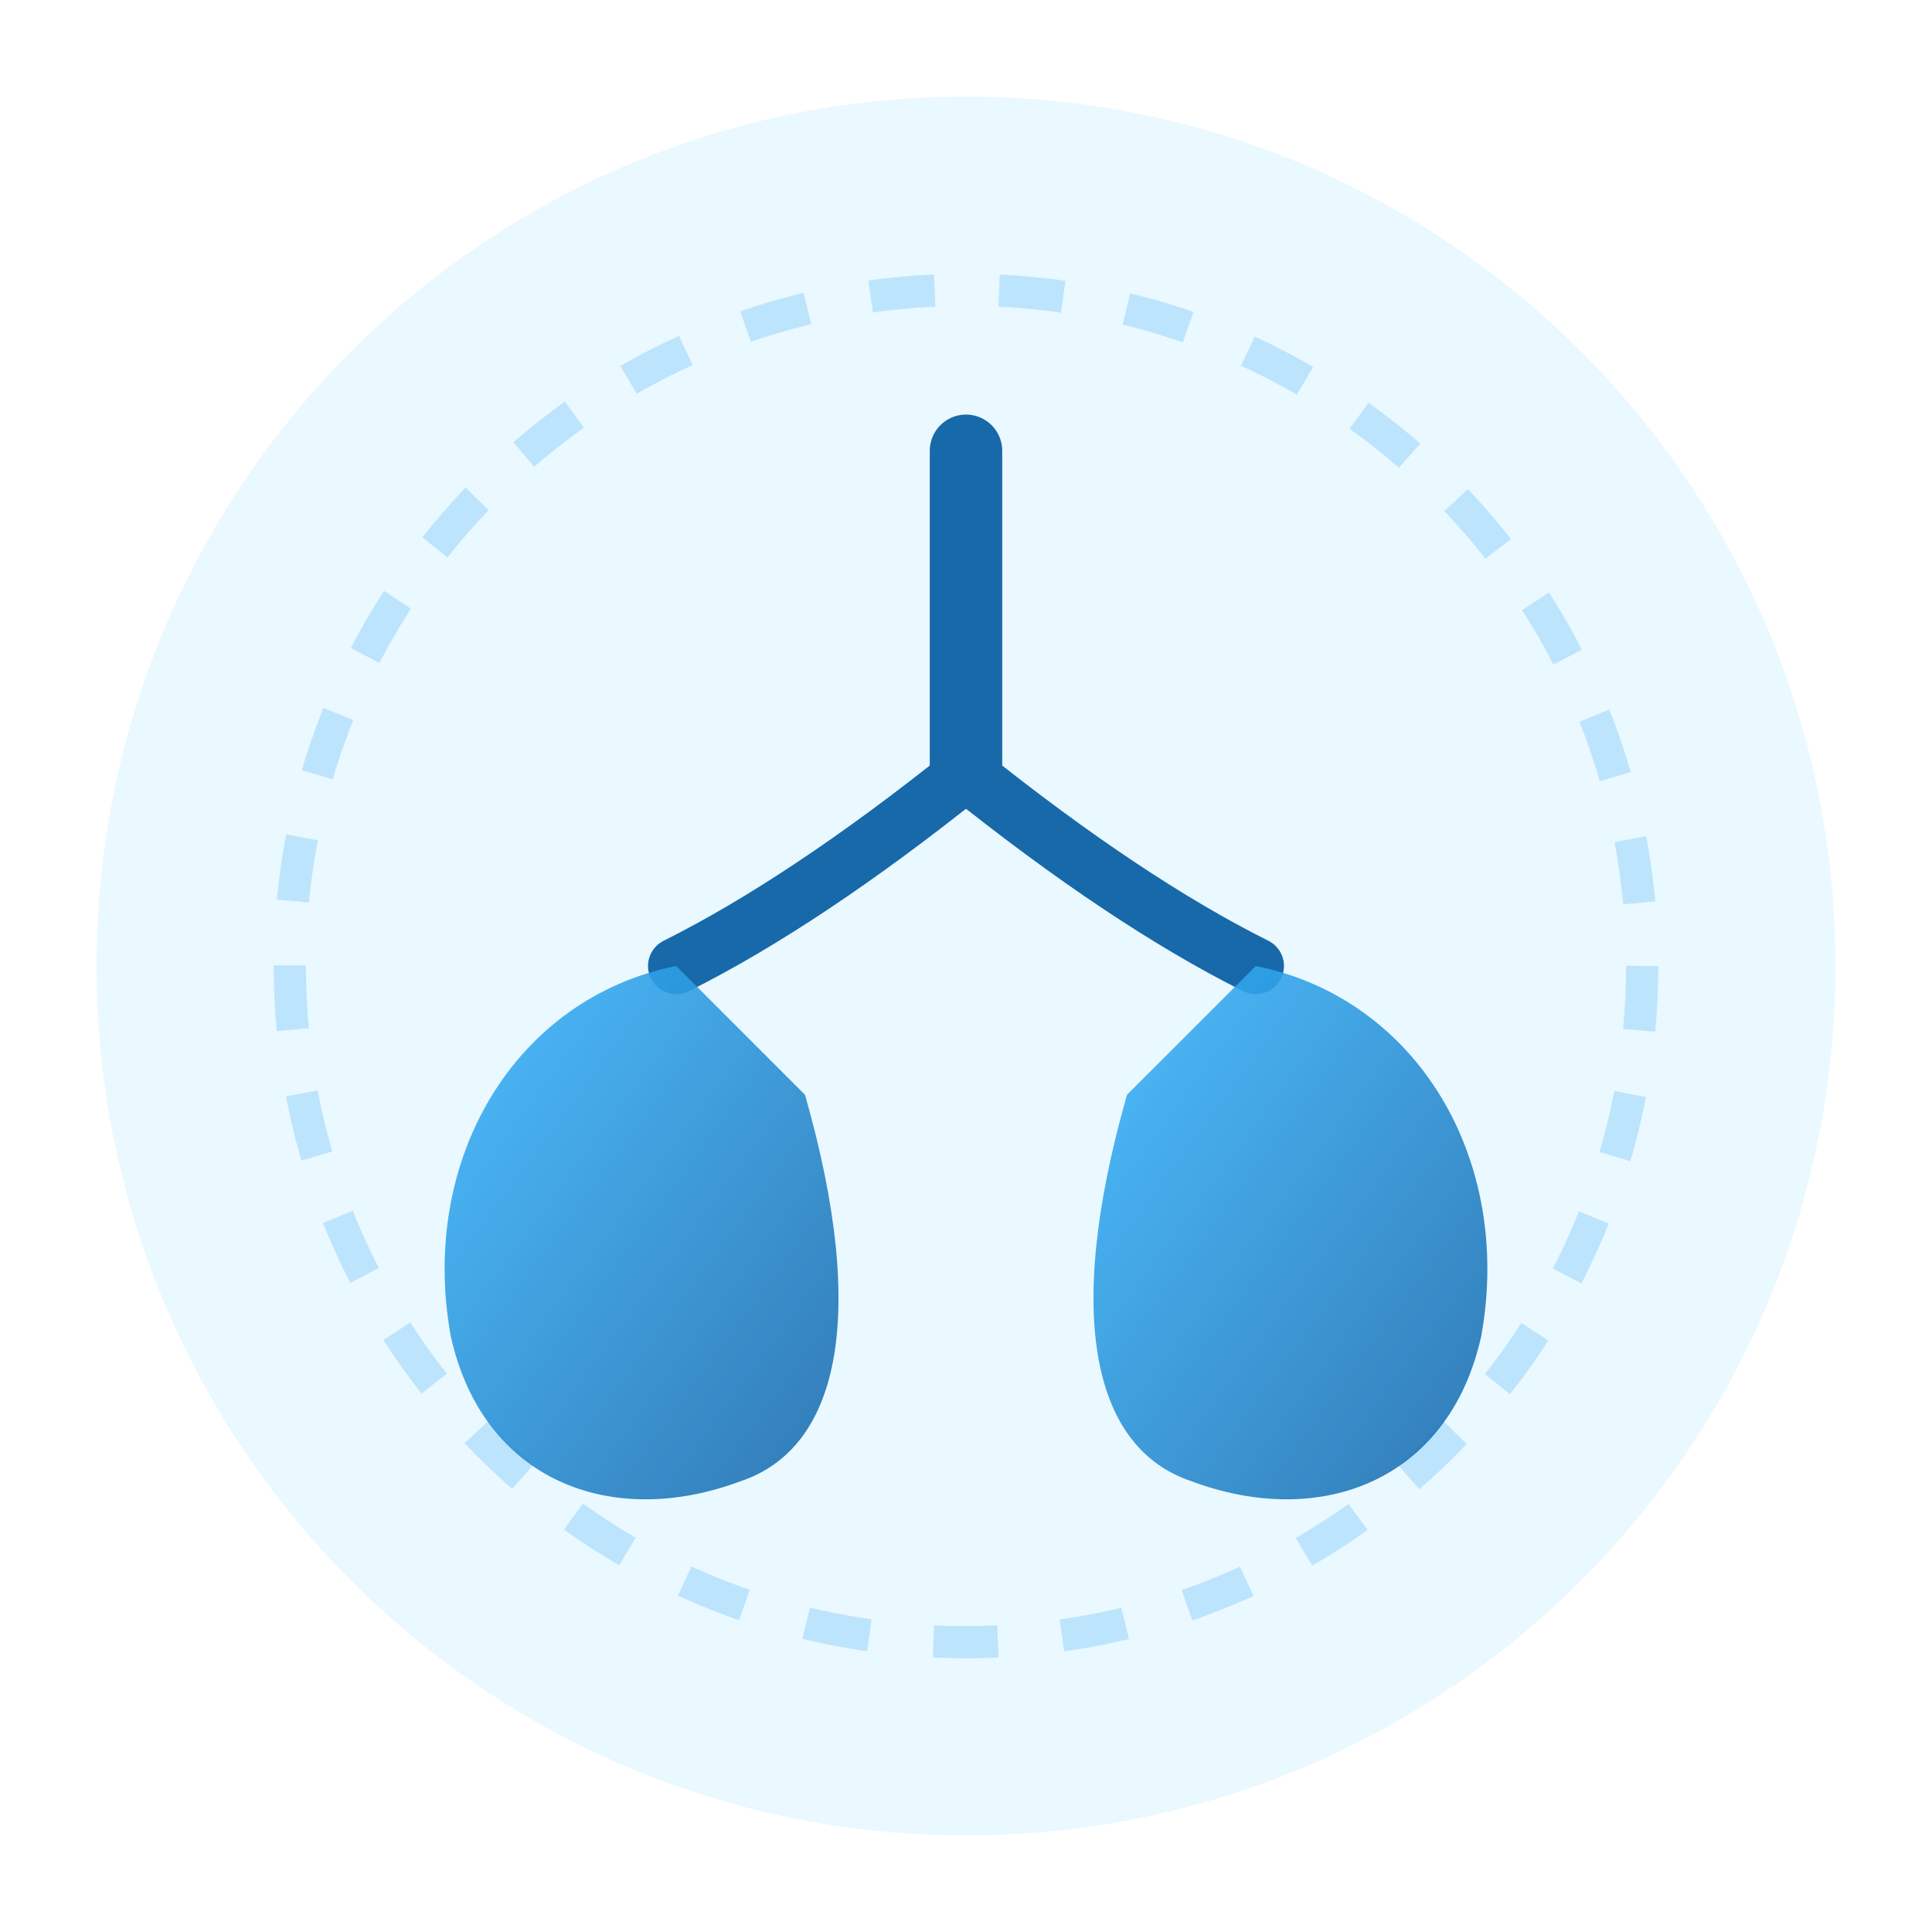
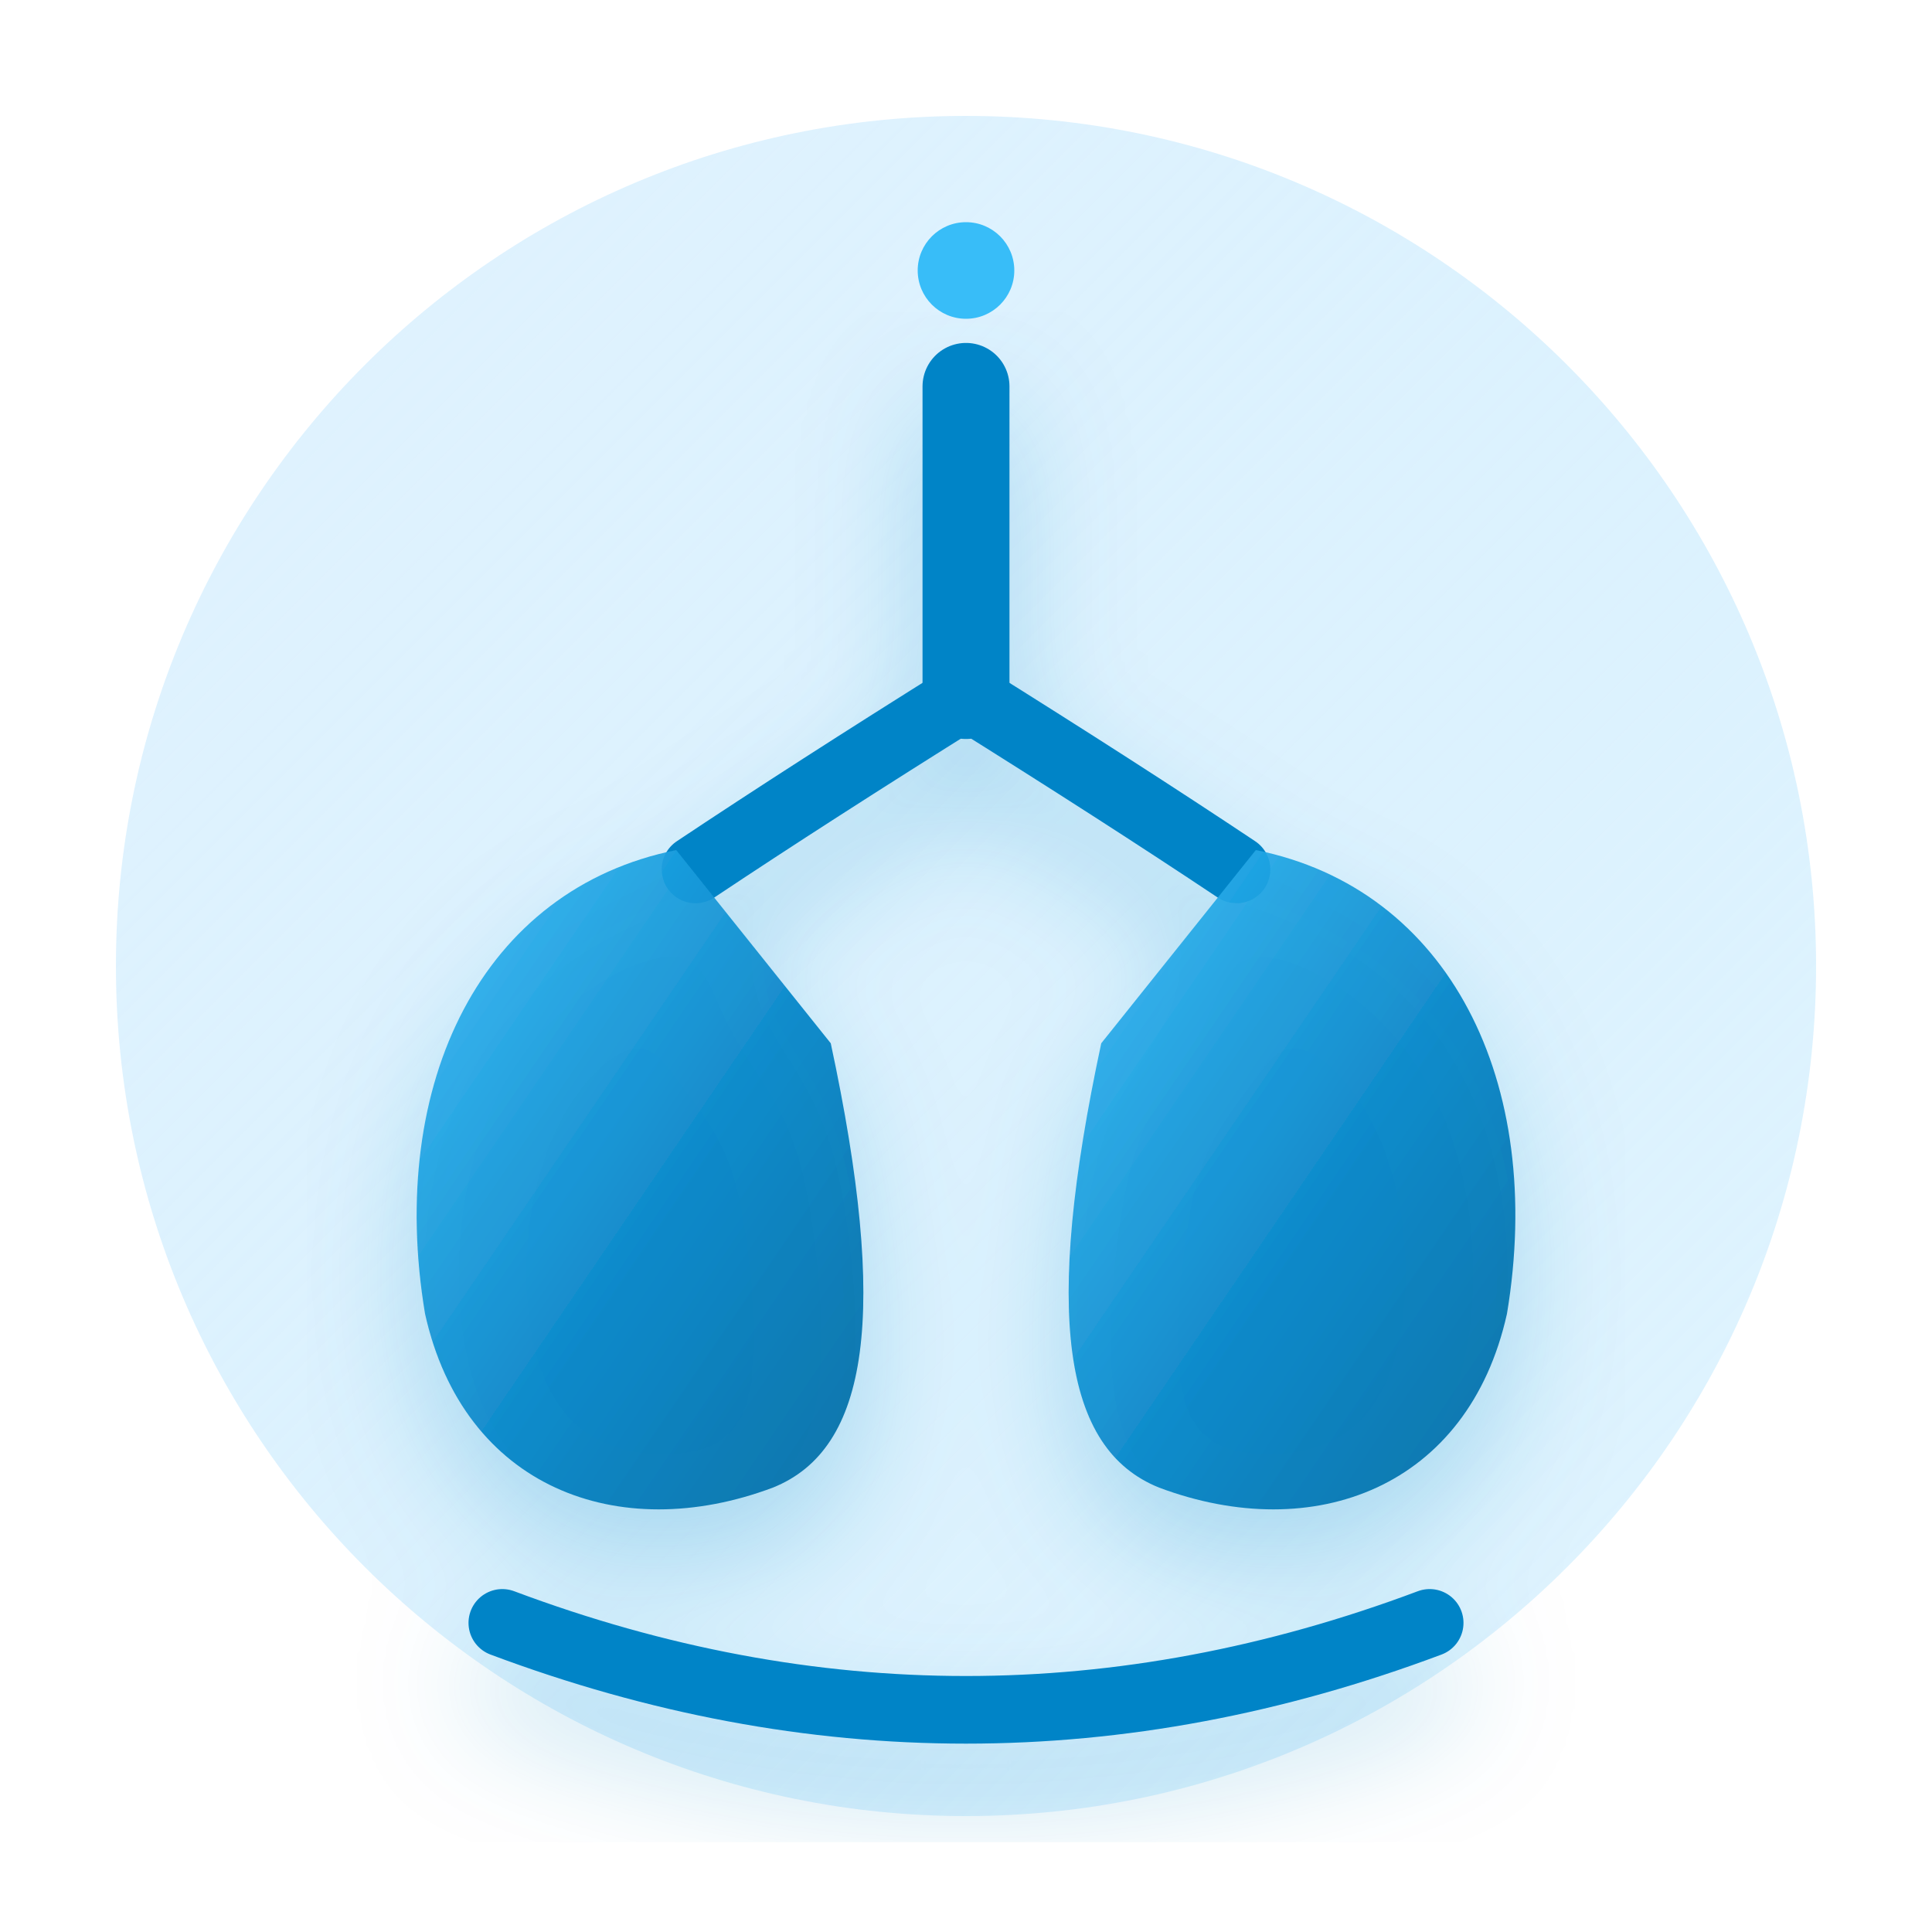
- <svg xmlns="http://www.w3.org/2000/svg" viewBox="0 0 120 120" width="120" height="120">
+ <svg xmlns="http://www.w3.org/2000/svg" viewBox="0 0 100 100" width="100" height="100">
  <defs>
    <linearGradient id="lungGrad" x1="0%" y1="0%" x2="100%" y2="100%">
-       <stop offset="0%" stop-color="#38b6ff" />
-       <stop offset="100%" stop-color="#1769aa" />
+       <stop offset="0%" stop-color="#38bdf8" />
+       <stop offset="55%" stop-color="#0284c7" />
+       <stop offset="100%" stop-color="#0369a1" />
    </linearGradient>
+     <linearGradient id="diaphBgGlow" x1="0%" y1="0%" x2="100%" y2="100%">
+       <stop offset="0%" stop-color="#e0f2fe" stop-opacity="0.95" />
+       <stop offset="100%" stop-color="#bae6fd" stop-opacity="0.45" />
+     </linearGradient>
+     <filter id="lungShadow" x="-10%" y="-10%" width="120%" height="120%">
+       <feDropShadow dx="0" dy="3" stdDeviation="3" flood-color="#0284c7" flood-opacity="0.25" />
+     </filter>
  </defs>
-   <circle cx="60" cy="60" r="54" fill="#eaf8ff" />
-   <circle cx="60" cy="60" r="42" fill="none" stroke="#bde4fd" stroke-width="2" stroke-dasharray="4 4" />
-   <path d="M60 28 L60 48" stroke="#1769aa" stroke-width="4.5" stroke-linecap="round" />
-   <path d="M60 48 Q50 56 42 60" fill="none" stroke="#1769aa" stroke-width="3.5" stroke-linecap="round" />
-   <path d="M60 48 Q70 56 78 60" fill="none" stroke="#1769aa" stroke-width="3.5" stroke-linecap="round" />
-   <path d="M42 60 C32 62 26 72 28 83 C30 92 38 95 46 92 C52 90 54 82 50 68 Z" fill="url(#lungGrad)" opacity="0.88" />
-   <path d="M78 60 C88 62 94 72 92 83 C90 92 82 95 74 92 C68 90 66 82 70 68 Z" fill="url(#lungGrad)" opacity="0.88" />
+   <circle cx="50" cy="50" r="44" fill="url(#diaphBgGlow)" />
+   <g filter="url(#lungShadow)">
+     <path d="M50 20 L50 36" stroke="#0284c7" stroke-width="4.5" stroke-linecap="round" />
+     <path d="M50 36 Q42 41 36 45" fill="none" stroke="#0284c7" stroke-width="3.5" stroke-linecap="round" />
+     <path d="M50 36 Q58 41 64 45" fill="none" stroke="#0284c7" stroke-width="3.5" stroke-linecap="round" />
+     <path d="M35 44 C25 46 20 56 22 68 C24 77 32 80 40 77 C45 75 46 68 43 54 Z" fill="url(#lungGrad)" opacity="0.92" />
+     <path d="M65 44 C75 46 80 56 78 68 C76 77 68 80 60 77 C55 75 54 68 57 54 Z" fill="url(#lungGrad)" opacity="0.92" />
+     <path d="M26 84 Q50 93 74 84" fill="none" stroke="#0284c7" stroke-width="3.5" stroke-linecap="round" />
+   </g>
+   <circle cx="50" cy="14" r="2.5" fill="#38bdf8" />
</svg>
